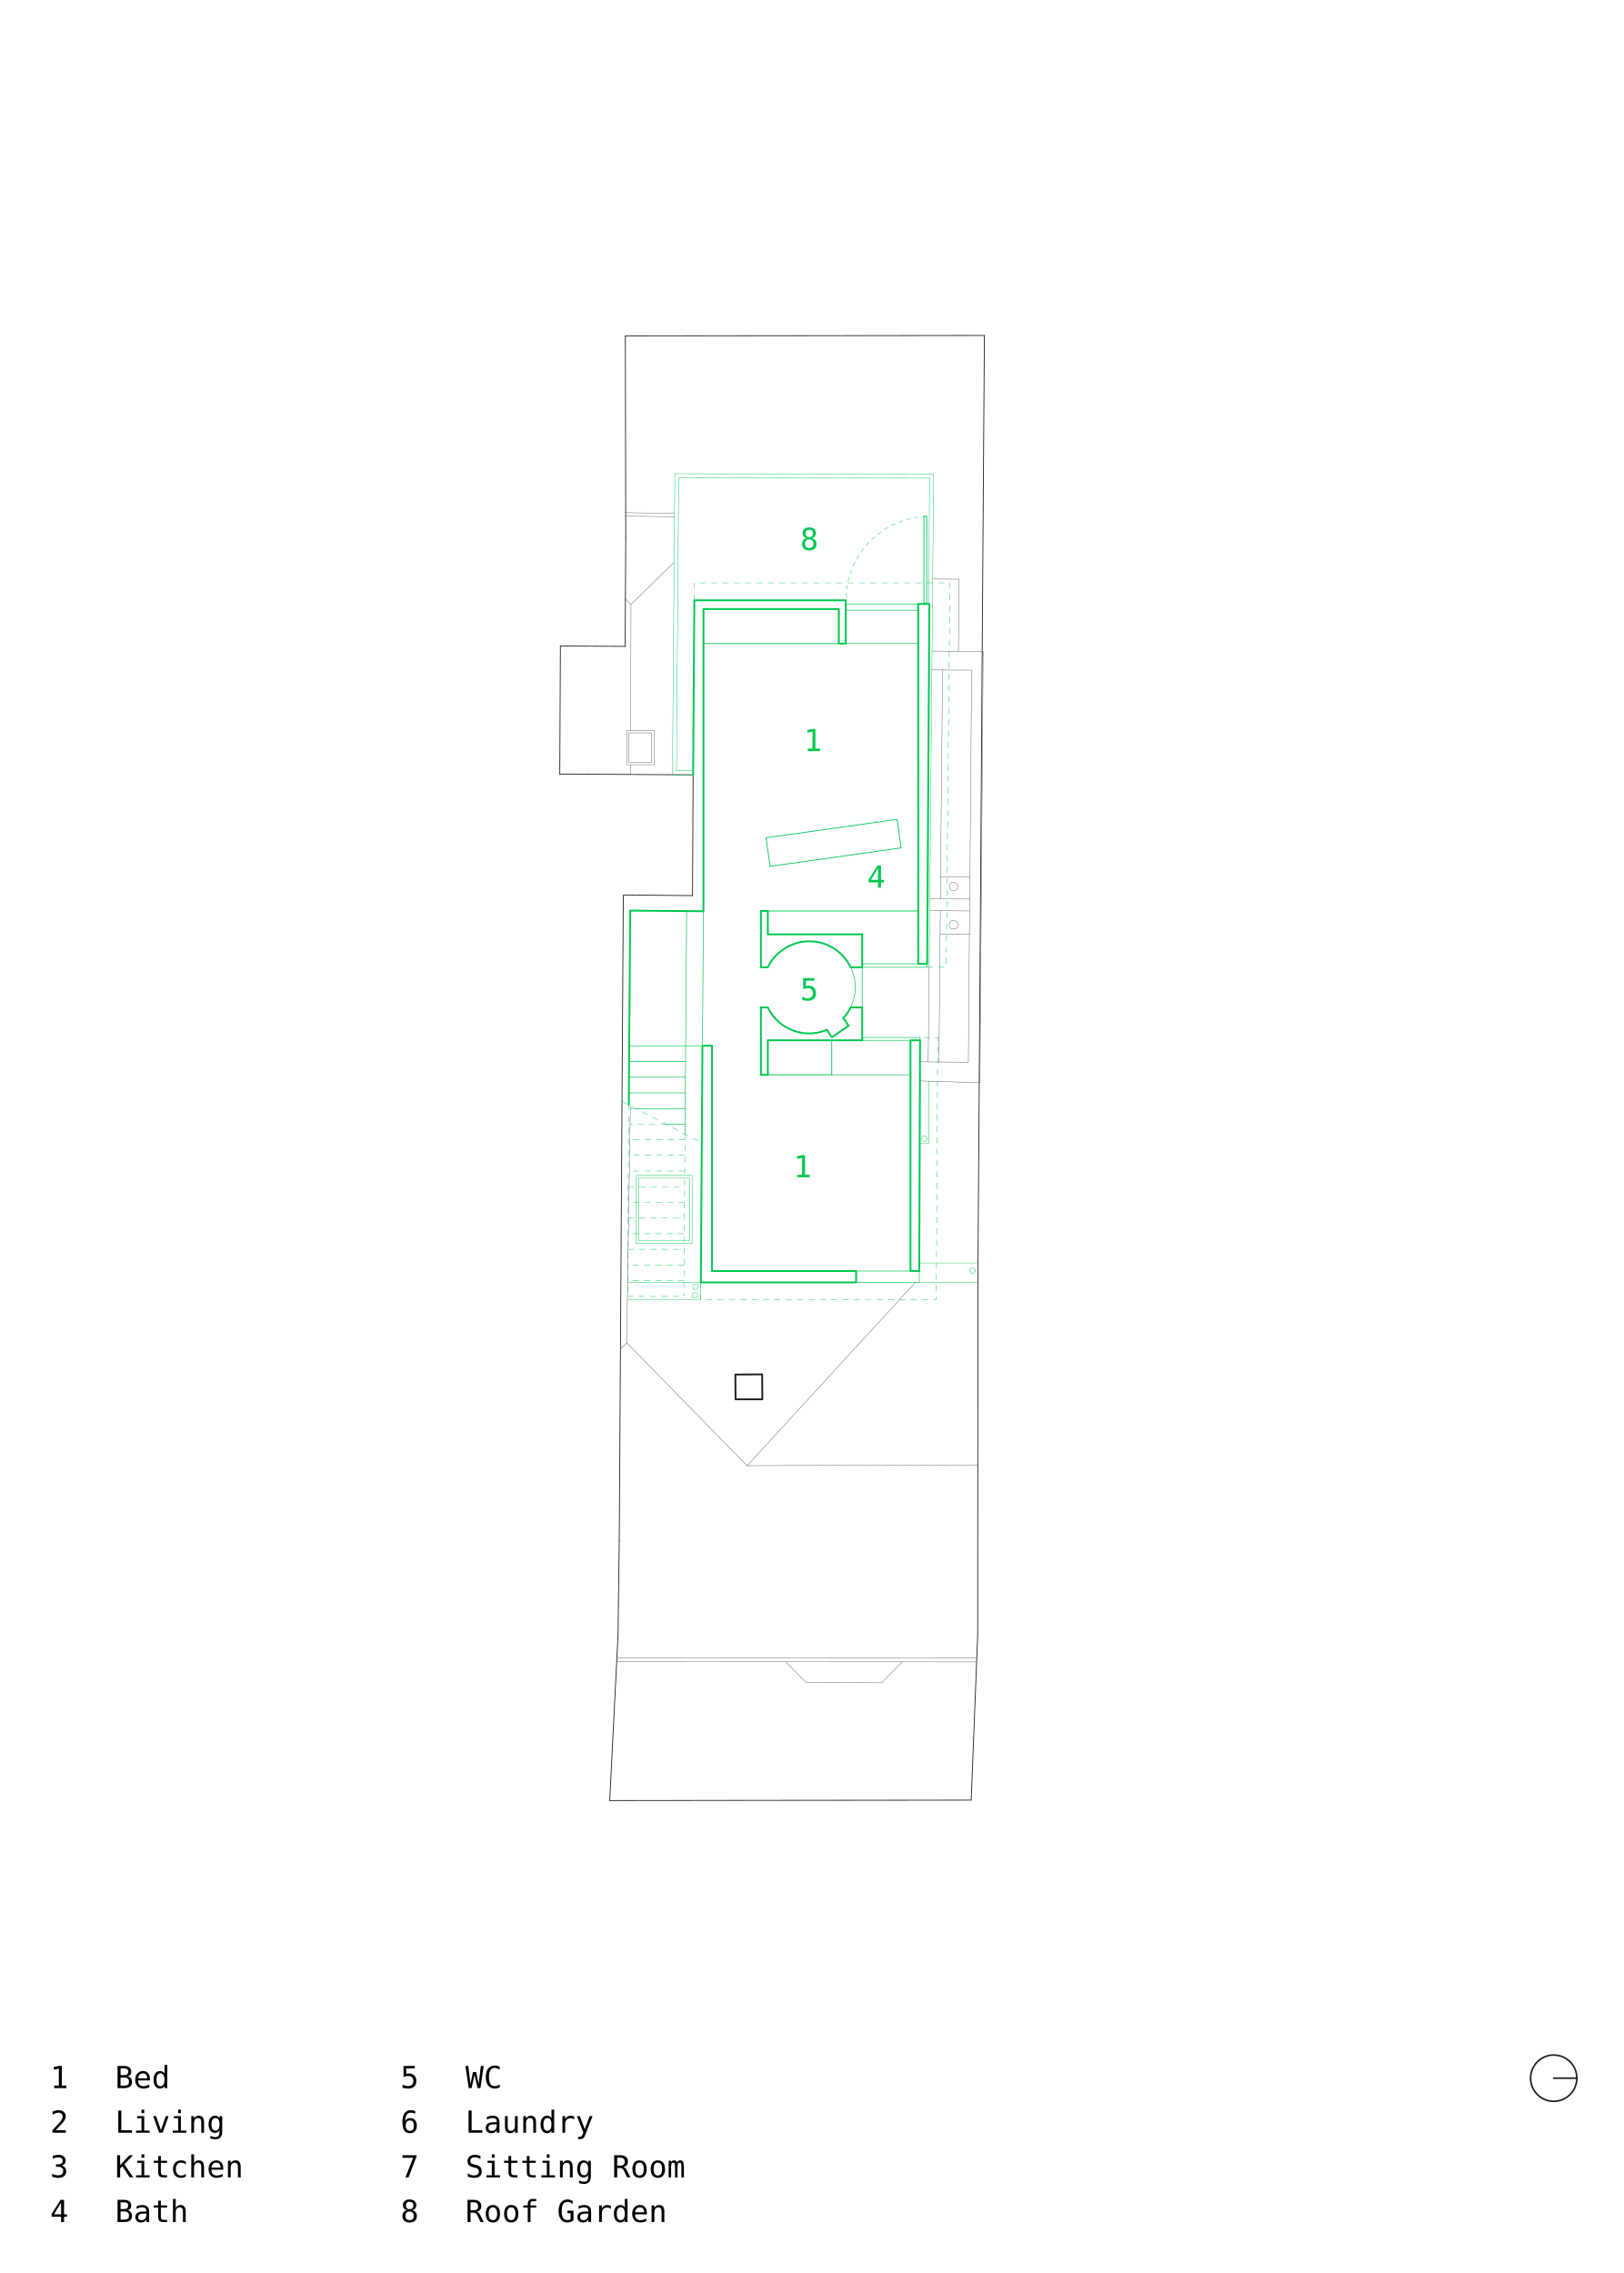
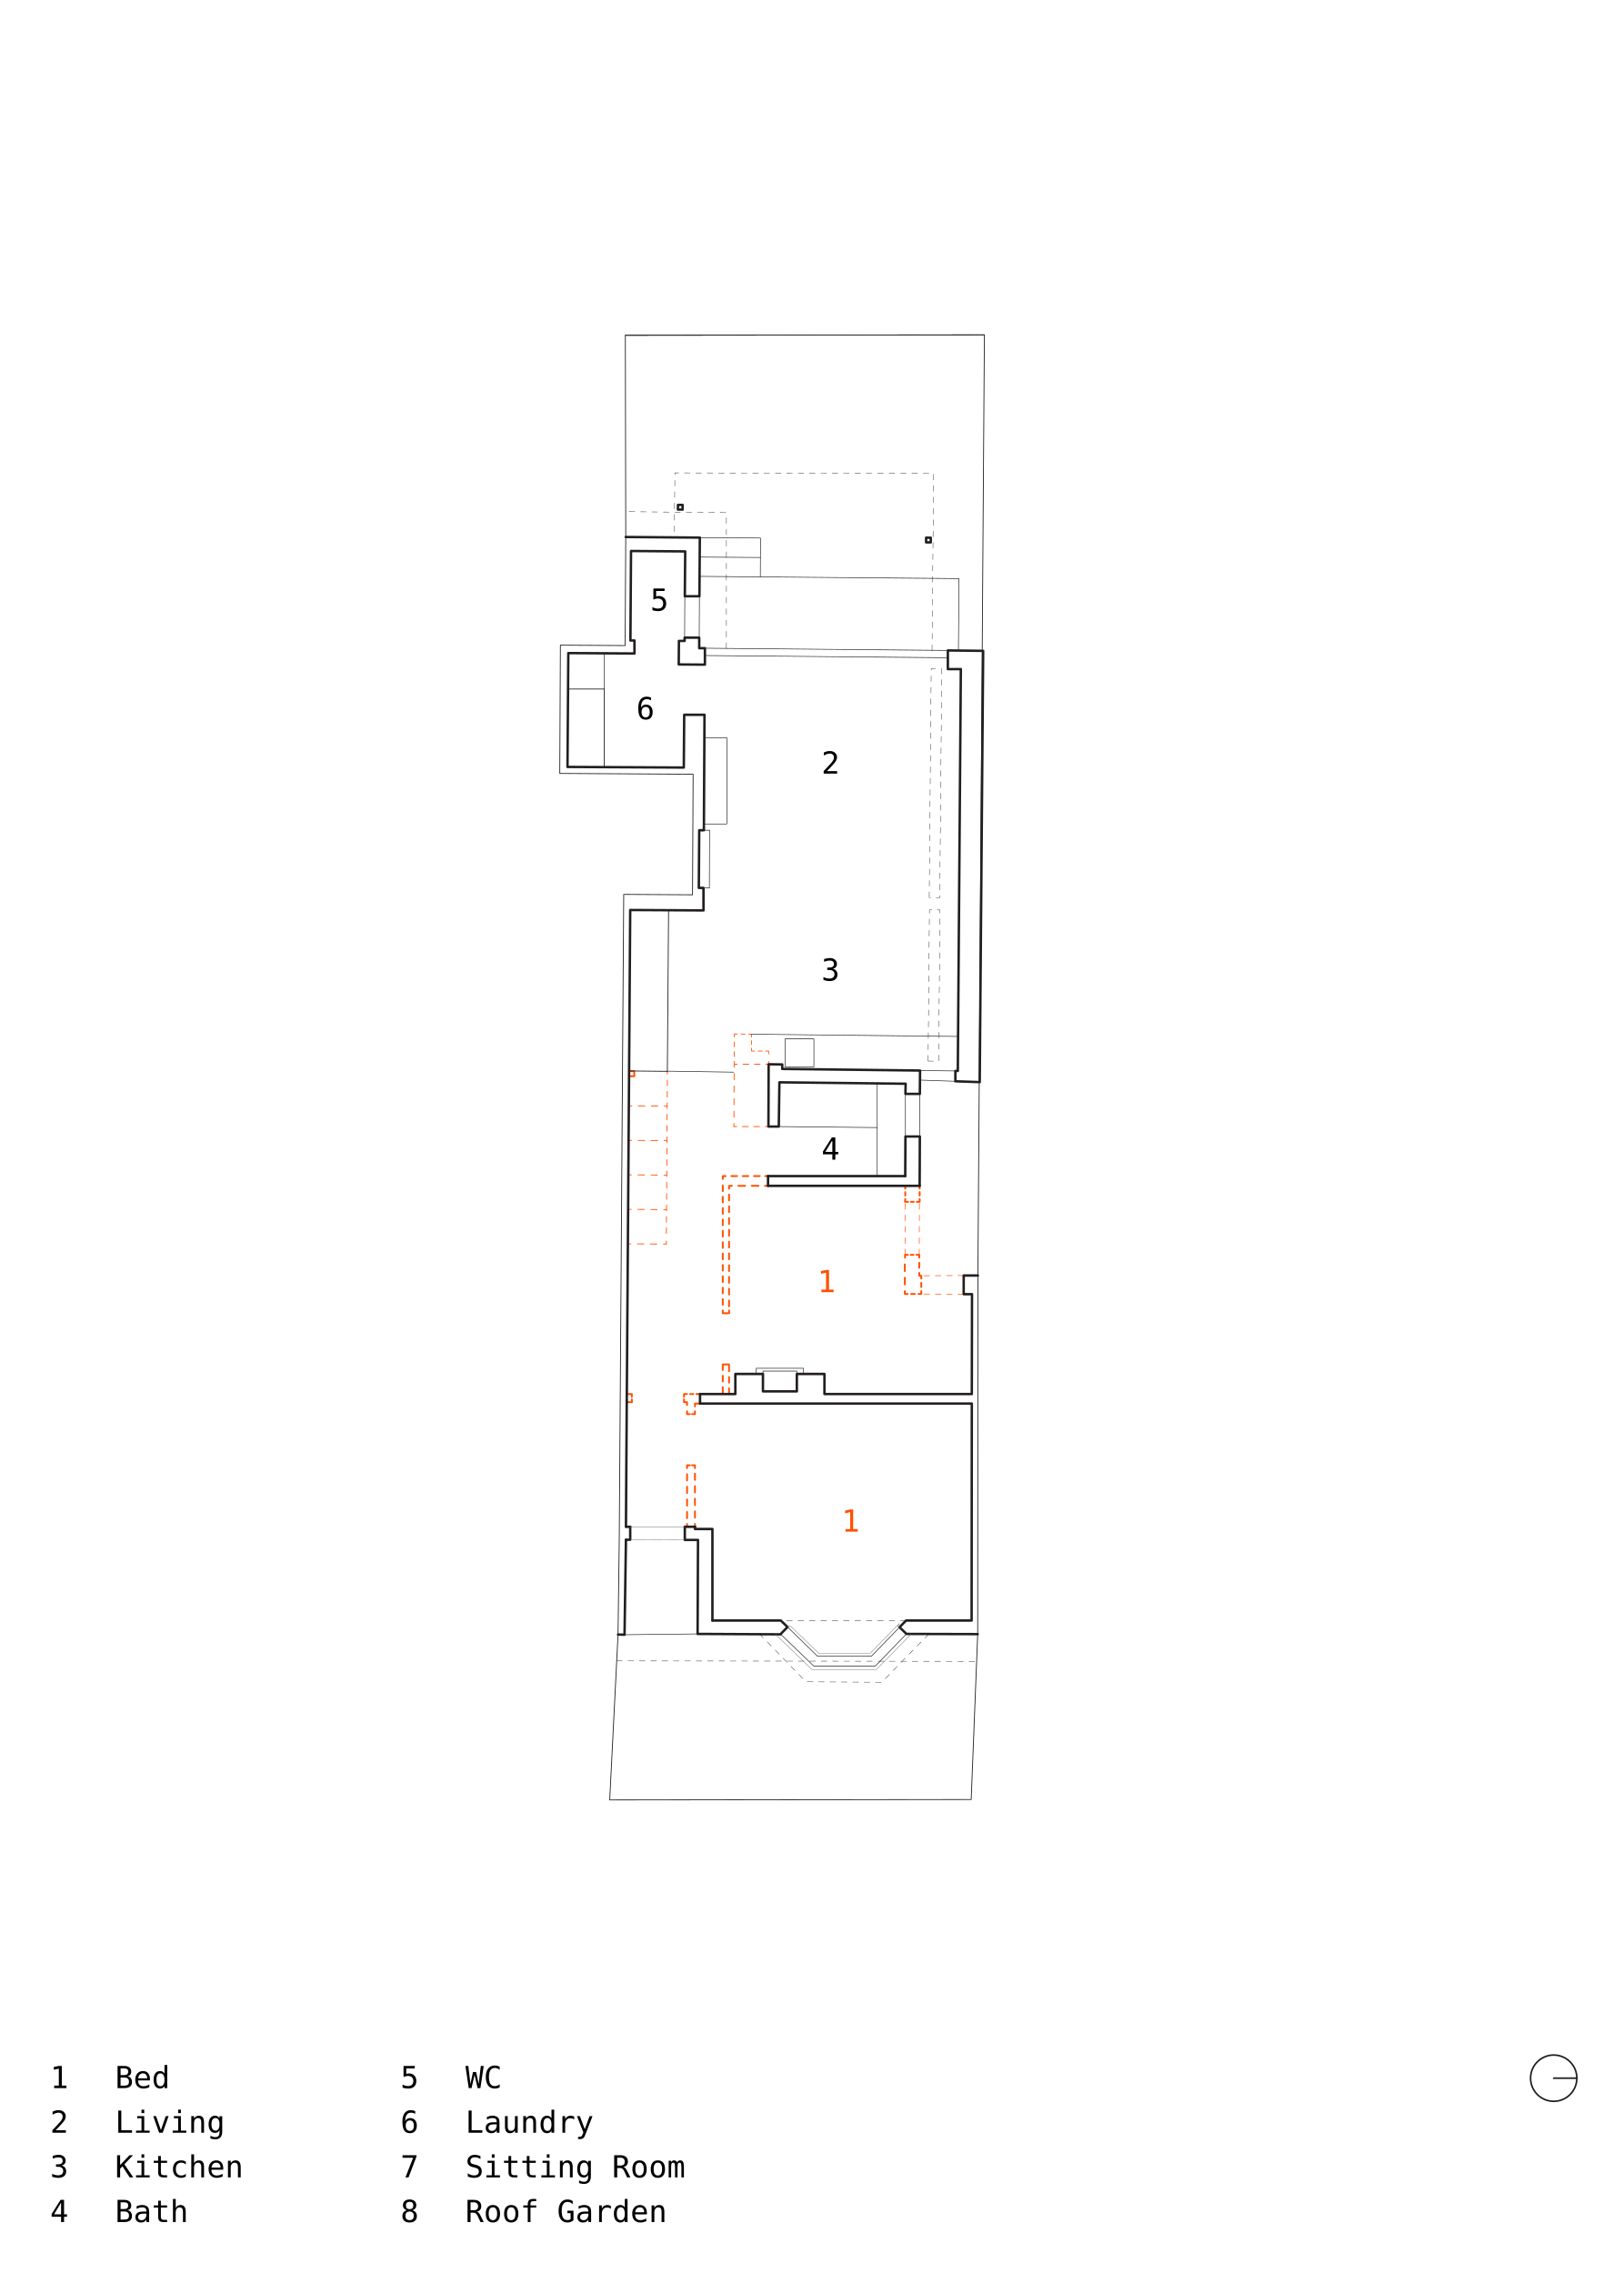
<svg xmlns="http://www.w3.org/2000/svg" id="Layer_1" version="1.1" viewBox="0 0 800 1120">
  <defs>
    <style>
      .st0 {
        stroke-width: .8px;
      }

-       .st0, .st1, .st2 {
-         stroke: #231f20;
-       }
- 
-       .st0, .st1, .st2, .st3, .st4, .st5, .st6, .st7, .st8, .st9, .st10 {
+       .st0, .st1, .st2, .st3, .st4, .st5, .st6, .st7, .st8, .st9, .st10, .st11, .st12, .st13, .st14, .st15, .st16, .st17, .st18, .st19, .st20, .st21, .st22, .st23, .st24, .st25, .st26, .st27 {
        fill: none;
        stroke-linecap: round;
        stroke-linejoin: round;
      }

-       .st1, .st7 {
+       .st0, .st1, .st4, .st5, .st16, .st17 {
+         stroke: #231f20;
+       }
+ 
+       .st1 {
+         stroke-width: 1.2px;
+       }
+ 
+       .st2 {
+         stroke-dasharray: 2.1 2.1;
+       }
+ 
+       .st2, .st3, .st6, .st7, .st8, .st9, .st10, .st11, .st12, .st14, .st15, .st18, .st19, .st20, .st21, .st22, .st23, .st24, .st25, .st26, .st27 {
+         stroke: #ff5000;
+       }
+ 
+       .st2, .st8, .st9, .st10, .st12, .st18, .st19, .st20, .st21, .st23, .st24, .st25, .st27 {
        stroke-width: .9px;
      }

-       .st11, .st12, .st13, .st14 {
-         isolation: isolate;
-       }
- 
-       .st11, .st13, .st14 {
+       .st3 {
+         stroke-dasharray: 1.9 1.9;
+       }
+ 
+       .st3, .st4, .st6, .st7, .st11, .st14, .st22, .st26 {
+         stroke-width: .4px;
+       }
+ 
+       .st28, .st29 {
        font-family: AndaleMono, 'Andale Mono';
        font-size: 15px;
      }

-       .st2, .st4 {
-         stroke-width: .4px;
-       }
- 
-       .st3 {
-         stroke: #5b5b5b;
-       }
- 
-       .st3, .st8, .st9, .st10 {
+       .st28, .st29, .st30 {
+         isolation: isolate;
+       }
+ 
+       .st5, .st15 {
+         stroke-width: .3px;
+       }
+ 
+       .st29 {
+         fill: #ff5000;
+       }
+ 
+       .st6 {
+         stroke-dasharray: 2.4 2.4;
+       }
+ 
+       .st7, .st9 {
+         stroke-dasharray: 2.8 2.8;
+       }
+ 
+       .st8 {
+         stroke-dasharray: 2.5 2.5;
+       }
+ 
+       .st10 {
+         stroke-dasharray: 3.3 3.3;
+       }
+ 
+       .st11 {
+         stroke-dasharray: 3.2 3.2;
+       }
+ 
+       .st12, .st15 {
+         stroke-dasharray: 2.8;
+       }
+ 
+       .st13 {
+         stroke: #696969;
+       }
+ 
+       .st13, .st17 {
        stroke-width: .2px;
      }

-       .st4, .st5, .st6, .st7, .st8, .st9, .st10 {
-         stroke: #00c850;
-       }
- 
-       .st5 {
-         stroke-width: .4px;
-       }
- 
-       .st6 {
-         stroke-width: .3px;
-       }
- 
-       .st8 {
-         stroke-dasharray: 2;
-       }
- 
-       .st13 {
-         fill: #00c850;
-       }
- 
-       .st10 {
+       .st14, .st18 {
+         stroke-dasharray: 1.8 1.8;
+       }
+ 
+       .st16 {
+         stroke-width: .2px;
+       }
+ 
+       .st16, .st17 {
        stroke-dasharray: 2.8 2.8 2.8 2.8 2.8 2.8;
      }

-       .st14 {
-         letter-spacing: .9em;
+       .st20 {
+         stroke-dasharray: 1.6 1.6;
+       }
+ 
+       .st21 {
+         stroke-dasharray: 2.5;
+       }
+ 
+       .st23 {
+         stroke-dasharray: 1.4 1.4;
+       }
+ 
+       .st24 {
+         stroke-dasharray: 2.9 2.9;
+       }
+ 
+       .st25, .st26 {
+         stroke-dasharray: 3.1 3.1;
+       }
+ 
+       .st27 {
+         stroke-dasharray: 1.7 1.7;
      }
    </style>
  </defs>
  <g id="_0-PLAN-ABOVE">
-     <line class="st4" x1="378.3" y1="448.9" x2="452.4" y2="448.9" />
-   </g>
-   <g id="_0-05-Ele">
-     <polyline class="st3" points="459.5 285.3 472.5 285.4 472.2 320.9" />
+     <polyline class="st17" points="457.7 805.1 434.4 828.9 397.1 828.7 374.2 805.1" />
+     <line class="st17" x1="446.4" y1="798.5" x2="384.7" y2="798.5" />
+   </g>
+   <g id="_0-Demolition">
+     <g>
+       <line class="st22" x1="361.7" y1="524.4" x2="361.7" y2="523" />
+       <line class="st6" x1="361.8" y1="520.6" x2="361.8" y2="512.1" />
+       <polyline class="st22" points="361.8 510.9 361.8 509.5 363.2 509.5" />
+       <line class="st3" x1="365.1" y1="509.5" x2="368" y2="509.6" />
+       <polyline class="st22" points="368.9 509.6 370.3 509.6 370.3 511" />
+       <line class="st14" x1="370.3" y1="512.8" x2="370.3" y2="515.6" />
+       <polyline class="st22" points="370.3 516.5 370.3 517.9 371.7 517.9" />
+       <line class="st3" x1="373.6" y1="517.9" x2="376.4" y2="517.9" />
+       <polyline class="st22" points="377.3 517.9 378.7 517.9 378.7 519.3" />
+       <line class="st22" x1="378.7" y1="523" x2="378.7" y2="524.4" />
+     </g>
+     <g>
+       <polyline class="st22" points="378.7 525.9 378.7 524.4 377.3 524.4" />
+       <line class="st7" x1="374.5" y1="524.4" x2="364.6" y2="524.4" />
+       <polyline class="st22" points="363.2 524.4 361.7 524.4 361.7 525.8" />
+       <line class="st26" x1="361.7" y1="528.9" x2="361.6" y2="552.1" />
+       <polyline class="st22" points="361.6 553.6 361.5 555.1 363 555.1" />
+       <line class="st7" x1="365.8" y1="555.1" x2="375.7" y2="555.1" />
+       <polyline class="st22" points="377.1 555.1 378.6 555.1 378.6 553.6" />
+       <line class="st26" x1="378.6" y1="550.6" x2="378.7" y2="527.4" />
+     </g>
+     <g>
+       <line class="st19" x1="342.4" y1="752.3" x2="342.4" y2="750.9" />
+       <line class="st25" x1="342.4" y1="747.8" x2="342.4" y2="724.9" />
+       <polyline class="st19" points="342.4 723.4 342.4 722 341 722" />
+       <polyline class="st19" points="339.9 722 338.5 722 338.5 723.4" />
+       <line class="st25" x1="338.5" y1="726.4" x2="338.5" y2="749.4" />
+       <line class="st19" x1="338.5" y1="750.9" x2="338.5" y2="752.3" />
+     </g>
+     <g>
+       <line class="st22" x1="309.4" y1="612.9" x2="310.8" y2="612.9" />
+       <line class="st11" x1="314" y1="612.9" x2="325.3" y2="613" />
+       <line class="st22" x1="326.9" y1="613" x2="328.3" y2="613" />
+     </g>
+     <line class="st15" x1="445.9" y1="618.3" x2="445.9" y2="592.2" />
+     <line class="st12" x1="356.1" y1="672.3" x2="356.1" y2="686.9" />
+     <line class="st12" x1="359.2" y1="672.3" x2="356.1" y2="672.3" />
+     <line class="st12" x1="359.2" y1="686.9" x2="359.2" y2="672.3" />
+     <g>
+       <polyline class="st19" points="453.9 636.2 453.9 637.6 452.5 637.6" />
+       <line class="st18" x1="450.7" y1="637.6" x2="448.1" y2="637.6" />
+       <polyline class="st19" points="447.2 637.6 445.8 637.6 445.8 636.2" />
+       <line class="st10" x1="445.8" y1="632.9" x2="445.8" y2="621.4" />
+       <polyline class="st19" points="445.9 619.7 445.9 618.3 447.3 618.3" />
+       <line class="st23" x1="448.7" y1="618.3" x2="450.8" y2="618.3" />
+       <polyline class="st19" points="451.5 618.3 452.9 618.3 452.9 619.7" />
+       <line class="st8" x1="452.9" y1="622.2" x2="452.9" y2="625.9" />
+       <polyline class="st19" points="452.9 627.2 452.9 628.6 453.9 628.6 453.9 630" />
+       <line class="st2" x1="453.9" y1="632.1" x2="453.9" y2="635.2" />
+     </g>
+     <line class="st21" x1="311.3" y1="690.9" x2="308.8" y2="690.9" />
+     <g>
+       <line class="st22" x1="328.4" y1="596.1" x2="327" y2="596.1" />
+       <line class="st11" x1="323.8" y1="596" x2="312.6" y2="595.9" />
+       <line class="st22" x1="311" y1="595.9" x2="309.5" y2="595.9" />
+     </g>
+     <g>
+       <line class="st19" x1="378.3" y1="584.3" x2="376.9" y2="584.3" />
+       <line class="st10" x1="373.7" y1="584.3" x2="362.2" y2="584.3" />
+       <polyline class="st19" points="360.6 584.3 359.2 584.3 359.2 585.7" />
+       <line class="st24" x1="359.2" y1="588.6" x2="359.2" y2="644.3" />
+       <polyline class="st19" points="359.2 645.7 359.2 647.1 357.8 647.1" />
+       <polyline class="st19" points="357.5 647.1 356.1 647.1 356.1 645.7" />
+       <line class="st9" x1="356.1" y1="642.9" x2="356.1" y2="582.3" />
+       <polyline class="st19" points="356.1 580.9 356.1 579.5 357.5 579.5" />
+       <line class="st9" x1="360.3" y1="579.5" x2="375.6" y2="579.5" />
+       <line class="st19" x1="377" y1="579.5" x2="378.4" y2="579.5" />
+     </g>
+     <line class="st15" x1="452.9" y1="618.3" x2="453" y2="592.2" />
+     <line class="st15" x1="474.8" y1="628.5" x2="453.9" y2="628.6" />
+     <line class="st15" x1="474.8" y1="637.7" x2="453.9" y2="637.6" />
+     <g>
+       <line class="st22" x1="328.5" y1="579.1" x2="327.1" y2="579.1" />
+       <line class="st11" x1="323.9" y1="579" x2="312.7" y2="578.9" />
+       <line class="st22" x1="311.1" y1="578.9" x2="309.7" y2="578.9" />
+     </g>
+     <g>
+       <line class="st22" x1="328.6" y1="562.1" x2="327.2" y2="562" />
+       <line class="st11" x1="324" y1="562" x2="312.8" y2="561.9" />
+       <line class="st22" x1="311.2" y1="561.9" x2="309.8" y2="561.9" />
+     </g>
+     <g>
+       <line class="st22" x1="328.7" y1="545.1" x2="327.3" y2="545" />
+       <line class="st11" x1="324.1" y1="545" x2="312.9" y2="544.9" />
+       <line class="st22" x1="311.3" y1="544.9" x2="309.9" y2="544.9" />
+     </g>
+     <g>
+       <line class="st22" x1="328.8" y1="527.9" x2="328.8" y2="529.3" />
+       <line class="st7" x1="328.8" y1="532.2" x2="328.3" y2="610.2" />
+       <line class="st22" x1="328.3" y1="611.6" x2="328.3" y2="613" />
+     </g>
+     <g>
+       <polyline class="st19" points="308.8 686.9 311.3 686.9 311.3 688.3" />
+       <line class="st19" x1="311.3" y1="689.5" x2="311.3" y2="690.9" />
+     </g>
+     <g>
+       <polyline class="st19" points="344.5 691.6 342.4 691.6 342.4 693" />
+       <polyline class="st19" points="342.4 695.4 342.4 696.8 341 696.8" />
+       <polyline class="st19" points="339.9 696.8 338.5 696.8 338.5 695.4" />
+       <polyline class="st19" points="338.5 692.3 338.5 690.9 337 690.9 337 689.5" />
+       <polyline class="st19" points="337 688.3 337 686.9 338.5 686.9" />
+       <line class="st20" x1="340" y1="686.9" x2="342.3" y2="686.9" />
+       <line class="st19" x1="343.1" y1="686.9" x2="344.5" y2="686.9" />
+     </g>
+     <g>
+       <line class="st19" x1="453.1" y1="584.3" x2="453.1" y2="585.7" />
+       <line class="st27" x1="453.1" y1="587.4" x2="453.1" y2="590" />
+       <polyline class="st19" points="453.1 590.8 453.1 592.2 453 592.2 451.7 592.2" />
+       <line class="st23" x1="450.2" y1="592.2" x2="448.1" y2="592.2" />
+       <polyline class="st19" points="447.4 592.2 445.9 592.2 446 590.8" />
+       <line class="st27" x1="446" y1="589.1" x2="446" y2="586.6" />
+       <line class="st19" x1="446" y1="585.7" x2="446" y2="584.3" />
+     </g>
+     <rect class="st19" x="310" y="527.8" width="2.5" height="2.5" />
  </g>
  <g id="_0-00-Title">
-     <line class="st2" x1="485" y1="165.3" x2="481.8" y2="628.8" />
-     <line class="st2" x1="308" y1="318.5" x2="308.3" y2="264.9" />
-     <line class="st2" x1="276.1" y1="318.3" x2="308" y2="318.5" />
-     <line class="st2" x1="275.8" y1="381.4" x2="276.1" y2="318.3" />
-     <line class="st2" x1="341.5" y1="381.8" x2="275.8" y2="381.4" />
-     <line class="st2" x1="341.2" y1="441.3" x2="341.5" y2="381.8" />
-     <line class="st2" x1="307.3" y1="441" x2="341.2" y2="441.3" />
-     <line class="st2" x1="305.1" y1="759.1" x2="307.1" y2="441.1" />
-     <line class="st2" x1="304.5" y1="805.7" x2="305.1" y2="759.1" />
-     <line class="st2" x1="300.4" y1="887.2" x2="304.5" y2="805.7" />
-     <line class="st2" x1="308.3" y1="264.9" x2="308.1" y2="165.5" />
-     <line class="st2" x1="308.1" y1="165.5" x2="485" y2="165.3" />
-     <line class="st2" x1="478.5" y1="887" x2="300.4" y2="887.2" />
-     <line class="st2" x1="481.7" y1="805.6" x2="478.5" y2="887" />
-     <line class="st2" x1="481.8" y1="628.8" x2="481.7" y2="805.6" />
+     <polygon class="st4" points="485 165 481.8 628.5 481.7 805.3 478.5 886.7 300.4 886.9 304.5 805.4 305.1 758.8 307.3 440.7 341.2 440.9 341.5 381.5 275.8 381.1 276.1 317.9 308 318.1 308.3 264.6 308.1 165.2 485 165" />
+     <line class="st4" x1="308.1" y1="165.2" x2="485" y2="165" />
  </g>
  <g id="Window_Door_Stairs">
-     <line class="st6" x1="337.5" y1="554" x2="328.3" y2="554" />
-     <line class="st6" x1="424.8" y1="476.6" x2="424.8" y2="496.4" />
-     <line class="st6" x1="409.8" y1="529.6" x2="448.6" y2="529.6" />
-     <path class="st6" d="M419.1,496.4c1.5-3.1,2.3-6.5,2.3-9.9s-.8-6.8-2.3-9.9" />
-     <line class="st6" x1="452.4" y1="300.7" x2="416.7" y2="300.7" />
-     <line class="st6" x1="452.4" y1="297.6" x2="416.7" y2="297.6" />
-     <line class="st6" x1="416.7" y1="317.1" x2="452.4" y2="317.1" />
-     <line class="st6" x1="346.1" y1="515.3" x2="346.6" y2="449" />
-     <line class="st6" x1="421.8" y1="626.3" x2="452.9" y2="626.3" />
-     <line class="st6" x1="452.9" y1="626.3" x2="452.9" y2="631.9" />
-     <line class="st6" x1="452.9" y1="631.9" x2="421.8" y2="631.9" />
-     <line class="st6" x1="453.3" y1="511.2" x2="453.3" y2="512.6" />
-     <line class="st6" x1="453.3" y1="512.6" x2="424.8" y2="512.6" />
-     <line class="st6" x1="453.3" y1="511.2" x2="424.8" y2="511.2" />
-     <line class="st6" x1="456.8" y1="476.6" x2="456.8" y2="474.9" />
-     <line class="st6" x1="456.8" y1="474.9" x2="424.8" y2="474.9" />
-     <line class="st6" x1="456.8" y1="476.6" x2="424.8" y2="476.6" />
-     <line class="st6" x1="337.5" y1="558.8" x2="338.3" y2="448.9" />
-     <line class="st6" x1="346.1" y1="515.3" x2="310" y2="515.3" />
-     <line class="st6" x1="337.8" y1="523.1" x2="310" y2="523.1" />
-     <line class="st6" x1="337.7" y1="530.8" x2="309.9" y2="530.8" />
-     <line class="st6" x1="337.6" y1="538.5" x2="309.9" y2="538.5" />
-     <line class="st6" x1="337.6" y1="546.3" x2="313.5" y2="546.3" />
-     <line class="st3" x1="477.6" y1="460.2" x2="463.3" y2="460.2" />
-     <line class="st3" x1="477.6" y1="432.2" x2="463.3" y2="432.1" />
+     <line class="st5" x1="370.3" y1="509.6" x2="472" y2="510.7" />
+     <line class="st5" x1="432.2" y1="555.6" x2="383.7" y2="555.1" />
+     <rect class="st5" x="386.8" y="511.9" width="14.2" height="13.8" />
+     <line class="st5" x1="297.7" y1="321.9" x2="297.7" y2="339.5" />
+     <line class="st5" x1="337.3" y1="314.2" x2="337.4" y2="293.8" />
+     <line class="st5" x1="344.5" y1="314.2" x2="344.6" y2="293.8" />
+     <line class="st5" x1="470.7" y1="532.8" x2="453.2" y2="532.2" />
+     <line class="st5" x1="470.7" y1="527.7" x2="453.2" y2="527.5" />
+     <line class="st5" x1="453.2" y1="560" x2="453.2" y2="539" />
+     <polyline class="st5" points="443.2 801.8 429.3 816.1 402.8 816.1 388 801.7" />
+     <polyline class="st5" points="446.6 805.1 431.3 820.9 400.9 820.9 384.6 805.2" />
+     <line class="st5" x1="446.1" y1="560" x2="446.1" y2="539" />
+     <line class="st5" x1="347.3" y1="323" x2="467" y2="324.1" />
+     <line class="st5" x1="347.3" y1="319.4" x2="467" y2="320.5" />
+     <polyline class="st5" points="347.1 363.5 358.1 363.5 358.1 406 346.8 406" />
+     <line class="st5" x1="346.6" y1="437.5" x2="349.5" y2="437.5" />
+     <line class="st5" x1="349.5" y1="437.5" x2="349.6" y2="409.1" />
+     <line class="st5" x1="346.8" y1="409.1" x2="349.6" y2="409.1" />
+     <line class="st5" x1="432.2" y1="579.5" x2="432.2" y2="533.8" />
+     <line class="st5" x1="307.7" y1="805.5" x2="343.7" y2="805.1" />
+     <polyline class="st5" points="344.7 284 472.5 285.1 472.2 320.6" />
+     <polyline class="st5" points="344.8 264.9 374.7 265.1 374.6 284.2" />
+     <line class="st5" x1="344.7" y1="274.5" x2="374.6" y2="274.7" />
+     <polyline class="st5" points="392.6 677 392.6 675.6 375.9 675.6 375.9 677" />
+     <polyline class="st5" points="395.9 677 395.9 674.2 372.6 674.2 372.6 677" />
+     <line class="st5" x1="328.8" y1="527.8" x2="361.4" y2="528.3" />
  </g>
  <g id="Accessory">
-     <line class="st10" x1="306.6" y1="542.7" x2="345.8" y2="563.2" />
-     <rect class="st4" x="455.2" y="254.4" width="1.4" height="42.8" />
-     <line class="st4" x1="378.3" y1="529.6" x2="409.8" y2="529.6" />
-     <line class="st4" x1="413.3" y1="317.1" x2="346.6" y2="317.1" />
-     <rect class="st5" x="378.1" y="408.2" width="65.2" height="14.2" transform="translate(-53.8 61.2) rotate(-8)" />
-     <line class="st4" x1="409.8" y1="512.6" x2="409.8" y2="529.6" />
+     <line class="st4" x1="297.7" y1="339.5" x2="297.7" y2="378" />
+     <line class="st4" x1="279.9" y1="339.5" x2="297.7" y2="339.5" />
+     <line class="st4" x1="328.8" y1="527.9" x2="329.4" y2="448.5" />
+     <line class="st4" x1="328.8" y1="527.9" x2="310" y2="527.7" />
  </g>
  <g id="Windows_Site">
-     <polyline class="st10" points="456.8 476.6 466.2 476.6 468 287.2 342.1 287.2 342.1 295.8" />
-     <polyline class="st10" points="345.3 631.9 345.2 640.3 461.3 640.4 462 511.2 453.3 511.2" />
+     <rect class="st16" x="404.6" y="383.3" width="112.7" height="5.2" transform="translate(71 843.5) rotate(-89.5)" />
+     <rect class="st16" x="422.9" y="483" width="74.5" height="5.2" transform="translate(-29.4 941.5) rotate(-89.5)" />
+     <polyline class="st17" points="459.2 320.5 460 233.3 332.5 233 332.2 264.8" />
+     <polyline class="st17" points="357.9 319.5 357.9 252.6 308.3 252.1" />
+     <line class="st17" x1="303.8" y1="818.4" x2="481.2" y2="818.6" />
  </g>
  <g id="Wall">
-     <line class="st7" x1="448.6" y1="626.2" x2="452.9" y2="626.3" />
-     <polygon class="st7" points="457.9 297.6 456.8 474.9 452.4 474.9 452.4 473.2 452.4 300.7 452.4 297.6 453.6 297.6 457.9 297.6" />
-     <polyline class="st7" points="374.9 529.6 378.3 529.6 378.3 512.6 424.8 512.6 424.8 509.8 424.8 496.4 419.1 496.4" />
-     <line class="st7" x1="374.9" y1="529.6" x2="374.9" y2="496.4" />
-     <polyline class="st7" points="448.6 626.3 448.6 512.6 449.7 512.6 453.3 512.6 452.9 626.3" />
-     <polyline class="st7" points="407.4 507.5 409.9 511.1 418.1 505.4 415.5 501.7" />
-     <polyline class="st7" points="374.9 476.6 374.9 448.9 378.3 448.9 378.3 460.4 424.8 460.4" />
-     <path class="st7" d="M393,464.6c-3.2.8-6.1,2.3-8.7,4.4s-4.6,4.7-6,7.6h-3.4" />
-     <path class="st7" d="M415.5,501.7c1.4-1.6,2.7-3.4,3.6-5.3" />
-     <path class="st7" d="M424.8,473.2v3.4h-5.7c-1.1-2.3-2.7-4.5-4.5-6.3-1.9-1.8-4-3.3-6.4-4.4s-4.9-1.8-7.5-2-5.2,0-7.7.6" />
-     <path class="st7" d="M381.5,501.3c3.1,3.6,7.3,6.2,11.9,7.3,4.6,1.1,9.5.7,13.9-1.1" />
-     <polyline class="st7" points="341.5 381.8 342.1 295.8 416.7 295.8 416.7 317.1 413.3 317.1 413.3 300.1 346.6 300.1 346.6 449 310.5 448.7 309.8 544.4" />
-     <path class="st7" d="M374.9,496.4h3.4c.9,1.8,1.9,3.4,3.2,4.9" />
-     <line class="st7" x1="424.8" y1="460.4" x2="424.8" y2="473.2" />
-     <polygon class="st7" points="346.1 515.3 350.8 515.3 350.8 626.3 421.8 626.3 421.8 631.9 345.3 631.9 346.1 515.3" />
-     <polygon class="st1" points="375.5 677.2 362.3 677.3 362.4 689.5 375.6 689.5 375.5 677.2" />
+     <line class="st1" x1="446" y1="579.5" x2="378.4" y2="579.5" />
+     <line class="st1" x1="378.4" y1="579.5" x2="378.4" y2="584.3" />
+     <polyline class="st1" points="344.9 686.9 362.3 686.9 362.3 677 375.9 677 375.9 685.6 392.6 685.6 392.6 677 406.2 677 406.2 686.9 478.8 686.9 478.9 637.7 474.8 637.7 474.8 628.5 481.8 628.5" />
+     <polyline class="st1" points="337.4 752.3 337.4 758.8 343.9 758.8 343.7 805.1 384.5 805.3 388 801.7 384.7 798.5 351 798.5" />
+     <polyline class="st1" points="351 798.5 351 753.4 342.4 753.4 342.4 752.3" />
+     <line class="st1" x1="342.4" y1="752.3" x2="337.4" y2="752.3" />
+     <line class="st1" x1="310.5" y1="752.3" x2="308.5" y2="752.3" />
+     <line class="st1" x1="308.4" y1="752.3" x2="308.8" y2="690.9" />
+     <polyline class="st1" points="308.8 690.9 310.5 448.4 346.6 448.6 346.6 437.5 344.3 437.5 344.5 409.1 346.8 409.1 347.1 352.2 337.1 352.2 336.9 378.2 279.6 377.9 280 321.8 312.6 322 312.6 315.6 310.6 315.6 310.9 271.5 337.6 271.7 337.4 293.8 344.6 293.8 344.8 264.9 308.3 264.6" />
+     <polyline class="st1" points="344.9 691.6 478.8 691.6 478.7 798.5 446.4 798.5 443.2 801.8 446.6 805.1 481.7 805.2" />
+     <polyline class="st1" points="310.5 752.3 310.5 758.7 308.4 758.7" />
+     <polyline class="st1" points="308.4 758.7 307.7 805.5 304.5 805.4" />
+     <polygon class="st1" points="467 320.5 467 329.7 473.4 329.7 471.9 527.7 470.7 527.7 470.7 532.8 482.7 533.2 484.4 320.7 467 320.5" />
+     <polyline class="st1" points="446 579.5 446.1 560 453.2 560 453.1 584.3" />
+     <polygon class="st1" points="453.3 527.5 453.2 539 446.1 539 446.2 534 384 533.3 383.7 555.1 378.6 555.1 378.7 524.4 385.4 524.5 385.4 526.7 453.3 527.5" />
+     <line class="st1" x1="378.4" y1="584.3" x2="453.1" y2="584.3" />
+     <polygon class="st1" points="347.3 327.5 334.4 327.4 334.5 315.8 337.3 315.8 337.3 314.2 344.5 314.2 344.5 319.4 347.3 319.4 347.3 327.5" />
+     <line class="st1" x1="344.9" y1="691.6" x2="344.9" y2="686.9" />
+     <rect class="st1" x="456.3" y="264.9" width="2.3" height="2.3" transform="translate(187.4 721.2) rotate(-89.5)" />
+     <rect class="st1" x="334" y="248.8" width="2.3" height="2.3" transform="translate(82.3 582.9) rotate(-89.5)" />
  </g>
  <g id="TEXT">
    <circle class="st0" cx="765.5" cy="1024" r="11.4" />
    <line class="st0" x1="777" y1="1024" x2="765.5" y2="1024" />
-     <g class="st12">
-       <text class="st13" transform="translate(394.2 492.9)">
-         <tspan x="0" y="0">5</tspan>
-       </text>
-     </g>
-     <g class="st12">
-       <text class="st13" transform="translate(394.2 271)">
-         <tspan x="0" y="0">8</tspan>
-       </text>
-     </g>
-     <g class="st12">
-       <text class="st13" transform="translate(396 370.1)">
-         <tspan x="0" y="0">1</tspan>
-       </text>
-     </g>
-     <g class="st12">
-       <text class="st13" transform="translate(390.9 580.1)">
-         <tspan x="0" y="0">1</tspan>
-       </text>
-     </g>
-     <g class="st12">
-       <text class="st13" transform="translate(427.2 437.4)">
-         <tspan x="0" y="0">4</tspan>
-       </text>
-     </g>
-     <g class="st12">
-       <text class="st11" transform="translate(24.7 1028.9)">
-         <tspan x="0" y="0">1</tspan>
-       </text>
-       <text class="st14" transform="translate(33.7 1028.9)">
-         <tspan x="0" y="0"> </tspan>
-       </text>
-       <text class="st11" transform="translate(56.7 1028.9)">
-         <tspan x="0" y="0">Bed</tspan>
-       </text>
-       <text class="st11" transform="translate(24.7 1050.9)">
-         <tspan x="0" y="0">2</tspan>
-       </text>
-       <text class="st14" transform="translate(33.7 1050.9)">
-         <tspan x="0" y="0"> </tspan>
-       </text>
-       <text class="st11" transform="translate(56.7 1050.9)">
-         <tspan x="0" y="0">Living</tspan>
-       </text>
-       <text class="st11" transform="translate(24.7 1072.9)">
-         <tspan x="0" y="0">3</tspan>
-       </text>
-       <text class="st14" transform="translate(33.7 1072.9)">
-         <tspan x="0" y="0"> </tspan>
-       </text>
-       <text class="st11" transform="translate(56.7 1072.9)">
-         <tspan x="0" y="0">Kitchen</tspan>
-       </text>
-       <text class="st11" transform="translate(24.7 1094.9)">
-         <tspan x="0" y="0">4</tspan>
-       </text>
-       <text class="st14" transform="translate(33.7 1094.9)">
-         <tspan x="0" y="0"> </tspan>
-       </text>
-       <text class="st11" transform="translate(56.7 1094.9)">
-         <tspan x="0" y="0">Bath</tspan>
-       </text>
-     </g>
-     <g class="st12">
-       <text class="st11" transform="translate(197.3 1028.9)">
-         <tspan x="0" y="0">5</tspan>
-       </text>
-       <text class="st14" transform="translate(206.3 1028.9)">
-         <tspan x="0" y="0"> </tspan>
-       </text>
-       <text class="st11" transform="translate(229.3 1028.9)">
-         <tspan x="0" y="0">WC</tspan>
-       </text>
-       <text class="st11" transform="translate(197.3 1050.9)">
-         <tspan x="0" y="0">6</tspan>
-       </text>
-       <text class="st14" transform="translate(206.3 1050.9)">
-         <tspan x="0" y="0"> </tspan>
-       </text>
-       <text class="st11" transform="translate(229.3 1050.9)">
-         <tspan x="0" y="0">Laundry</tspan>
-       </text>
-       <text class="st11" transform="translate(197.3 1072.9)">
-         <tspan x="0" y="0">7</tspan>
-       </text>
-       <text class="st14" transform="translate(206.3 1072.9)">
-         <tspan x="0" y="0"> </tspan>
-       </text>
-       <text class="st11" transform="translate(229.3 1072.9)">
-         <tspan x="0" y="0">Sitting Room</tspan>
-       </text>
-       <text class="st11" transform="translate(197.3 1094.9)">
-         <tspan x="0" y="0">8</tspan>
-       </text>
-       <text class="st14" transform="translate(206.3 1094.9)">
-         <tspan x="0" y="0"> </tspan>
-       </text>
-       <text class="st11" transform="translate(229.3 1094.9)">
-         <tspan x="0" y="0">Roof Garden</tspan>
-       </text>
+     <g class="st30">
+       <g class="st30">
+         <text class="st28" transform="translate(24.7 1028.9)">
+           <tspan x="0" y="0">1</tspan>
+         </text>
+       </g>
+       <g class="st30">
+         <text class="st28" transform="translate(56.7 1028.9)">
+           <tspan x="0" y="0">Bed</tspan>
+         </text>
+       </g>
+       <g class="st30">
+         <text class="st28" transform="translate(24.7 1050.9)">
+           <tspan x="0" y="0">2</tspan>
+         </text>
+       </g>
+       <g class="st30">
+         <text class="st28" transform="translate(56.7 1050.9)">
+           <tspan x="0" y="0">Living</tspan>
+         </text>
+       </g>
+       <g class="st30">
+         <text class="st28" transform="translate(24.7 1072.9)">
+           <tspan x="0" y="0">3</tspan>
+         </text>
+       </g>
+       <g class="st30">
+         <text class="st28" transform="translate(56.7 1072.9)">
+           <tspan x="0" y="0">Kitchen</tspan>
+         </text>
+       </g>
+       <g class="st30">
+         <text class="st28" transform="translate(24.7 1094.9)">
+           <tspan x="0" y="0">4</tspan>
+         </text>
+       </g>
+       <g class="st30">
+         <text class="st28" transform="translate(56.7 1094.9)">
+           <tspan x="0" y="0">Bath</tspan>
+         </text>
+       </g>
+     </g>
+     <g class="st30">
+       <g class="st30">
+         <text class="st28" transform="translate(197.3 1028.9)">
+           <tspan x="0" y="0">5</tspan>
+         </text>
+       </g>
+       <g class="st30">
+         <text class="st28" transform="translate(229.3 1028.9)">
+           <tspan x="0" y="0">WC</tspan>
+         </text>
+       </g>
+       <g class="st30">
+         <text class="st28" transform="translate(197.3 1050.9)">
+           <tspan x="0" y="0">6</tspan>
+         </text>
+       </g>
+       <g class="st30">
+         <text class="st28" transform="translate(229.3 1050.9)">
+           <tspan x="0" y="0">Laundry</tspan>
+         </text>
+       </g>
+       <g class="st30">
+         <text class="st28" transform="translate(197.3 1072.9)">
+           <tspan x="0" y="0">7</tspan>
+         </text>
+       </g>
+       <g class="st30">
+         <text class="st28" transform="translate(229.3 1072.9)">
+           <tspan x="0" y="0">Sitting Room</tspan>
+         </text>
+       </g>
+       <g class="st30">
+         <text class="st28" transform="translate(197.3 1094.9)">
+           <tspan x="0" y="0">8</tspan>
+         </text>
+       </g>
+       <g class="st30">
+         <text class="st28" transform="translate(229.3 1094.9)">
+           <tspan x="0" y="0">Roof Garden</tspan>
+         </text>
+       </g>
+     </g>
+     <g class="st30">
+       <g class="st30">
+         <text class="st28" transform="translate(404.7 381.2)">
+           <tspan x="0" y="0">2</tspan>
+         </text>
+       </g>
+     </g>
+     <g class="st30">
+       <g class="st30">
+         <text class="st28" transform="translate(404.7 483.2)">
+           <tspan x="0" y="0">3</tspan>
+         </text>
+       </g>
+     </g>
+     <g class="st30">
+       <g class="st30">
+         <text class="st28" transform="translate(404.7 571.4)">
+           <tspan x="0" y="0">4</tspan>
+         </text>
+       </g>
+     </g>
+     <g class="st30">
+       <g class="st30">
+         <text class="st28" transform="translate(320.4 300.9)">
+           <tspan x="0" y="0">5</tspan>
+         </text>
+       </g>
+     </g>
+     <g class="st30">
+       <g class="st30">
+         <text class="st28" transform="translate(313.5 354.4)">
+           <tspan x="0" y="0">6</tspan>
+         </text>
+       </g>
+     </g>
+     <g class="st30">
+       <g class="st30">
+         <text class="st29" transform="translate(402.7 636.7)">
+           <tspan x="0" y="0">1</tspan>
+         </text>
+       </g>
+     </g>
+     <g class="st30">
+       <g class="st30">
+         <text class="st29" transform="translate(414.6 754.7)">
+           <tspan x="0" y="0">1</tspan>
+         </text>
+       </g>
    </g>
  </g>
  <g id="Trees-2">
-     <line class="st10" x1="309.1" y1="638.8" x2="336.9" y2="638.8" />
-     <line class="st10" x1="337" y1="631.1" x2="309.2" y2="631.1" />
-     <line class="st10" x1="337" y1="623.4" x2="309.2" y2="623.4" />
-     <line class="st10" x1="309.3" y1="615.6" x2="337.1" y2="615.6" />
-     <line class="st10" x1="337.1" y1="607.9" x2="309.3" y2="607.9" />
-     <line class="st10" x1="309.4" y1="600.2" x2="337.2" y2="600.2" />
-     <line class="st10" x1="337.2" y1="592.5" x2="309.4" y2="592.5" />
-     <line class="st10" x1="309.5" y1="584.7" x2="337.3" y2="584.7" />
-     <line class="st9" x1="345.3" y1="631.9" x2="345.2" y2="640.4" />
-     <path class="st9" d="M479.1,627.4h.5c.2,0,.3-.2.5-.3.1,0,.2-.3.3-.5v-1c0-.2-.2-.3-.3-.5-.1,0-.3-.2-.5-.3h-1c-.2,0-.3.2-.5.3-.1,0-.2.3-.3.5v1c0,.2.2.3.3.5.1,0,.3.2.5.3h.5Z" />
-     <polyline class="st9" points="457.5 532.7 457.5 563.4 453.4 563.4" />
-     <path class="st9" d="M455.4,562.3h.5c.2,0,.3-.2.5-.3s.2-.3.3-.5v-1c0-.2-.2-.3-.3-.5-.1,0-.3-.2-.5-.3h-1c-.2,0-.3.2-.5.3-.1,0-.2.3-.3.5v1c0,.2.2.3.3.5s.3.2.5.3h.5Z" />
-     <rect class="st9" x="313.5" y="579.2" width="27.5" height="33.5" />
-     <line class="st10" x1="328.3" y1="554" x2="309.8" y2="554" />
-     <line class="st10" x1="337.4" y1="561.5" x2="309.6" y2="561.5" />
-     <line class="st10" x1="337.3" y1="577" x2="309.5" y2="577" />
-     <line class="st10" x1="337.4" y1="569.3" x2="309.5" y2="569.3" />
-     <rect class="st9" x="314.7" y="580.4" width="25" height="31" />
-     <line class="st10" x1="313.5" y1="546.3" x2="309.8" y2="546.3" />
-     <line class="st10" x1="309.8" y1="544.4" x2="309.2" y2="638.8" />
-     <line class="st10" x1="337.5" y1="558.8" x2="336.9" y2="638.8" />
-     <path class="st9" d="M342.6,635.3h.5c.2,0,.3-.2.5-.3.1,0,.2-.3.3-.5v-1c0-.2-.2-.3-.3-.5s-.3-.2-.5-.3h-1c-.2,0-.3.2-.5.3-.1,0-.2.3-.3.5v1c0,.2.2.3.3.5s.3.2.5.3h.5Z" />
-     <line class="st9" x1="452.9" y1="631.9" x2="481.8" y2="631.9" />
-     <line class="st9" x1="309.2" y1="631.9" x2="345.3" y2="631.9" />
-     <line class="st9" x1="481.8" y1="622.3" x2="452.9" y2="622.3" />
-     <line class="st9" x1="309.1" y1="640.4" x2="345.2" y2="640.4" />
-     <path class="st8" d="M456.5,254.4c-5.3.2-10.6,1.5-15.5,3.7s-9.3,5.4-13,9.3-6.6,8.5-8.5,13.5-2.9,10.3-2.8,15.7" />
-     <path class="st9" d="M342.4,639.6h.5c.2,0,.3-.2.5-.3.1,0,.2-.3.3-.5v-1c0-.2-.2-.3-.3-.5-.1,0-.3-.2-.5-.3h-1c-.2,0-.3.2-.5.3-.1,0-.2.3-.3.5v1c0,.2.2.3.3.5.1,0,.3.2.5.3h.5Z" />
-     <line class="st3" x1="463.3" y1="442.8" x2="464.4" y2="330.1" />
-     <line class="st3" x1="305.8" y1="664.6" x2="308.8" y2="661.7" />
-     <line class="st3" x1="482.5" y1="533.5" x2="453.3" y2="532.6" />
-     <path class="st3" d="M469.8,457.8c.3,0,.5,0,.8-.1s.5-.3.7-.5.4-.5.5-.7c0-.2.1-.5.1-.8s0-.5-.1-.8-.3-.5-.5-.7-.5-.4-.7-.5c-.2,0-.5-.1-.8-.1s-.5,0-.8.1-.5.3-.7.5-.4.5-.5.7c0,.2-.1.5-.1.8s0,.5.1.8.3.5.5.7.5.4.7.5c.2,0,.5.1.8.1Z" />
-     <path class="st3" d="M469.8,438.9c.3,0,.5,0,.8-.1s.5-.3.7-.5.4-.5.5-.7c0-.2.1-.5.1-.8s0-.5-.1-.8-.3-.5-.5-.7-.5-.4-.7-.5c-.2,0-.5-.1-.8-.1s-.5,0-.8.1-.5.3-.7.5-.4.5-.5.7c0,.2-.1.5-.1.8s0,.5.1.8.3.5.5.7.5.4.7.5c.2,0,.5.1.8.1Z" />
-     <polyline class="st3" points="459.1 330.1 478.7 330.2 477.8 443 458.1 442.8" />
-     <polyline class="st3" points="453.3 523.2 477.1 523.4 477.7 448.9 458 448.7" />
-     <line class="st3" x1="477.7" y1="448.9" x2="477.8" y2="443" />
-     <line class="st3" x1="462.6" y1="523.3" x2="463.3" y2="448.8" />
-     <rect class="st3" x="308.8" y="359.9" width="13.5" height="16.9" />
-     <line class="st3" x1="309.1" y1="640.4" x2="310.6" y2="544.8" />
-     <line class="st3" x1="309.1" y1="640.4" x2="308.8" y2="661.7" />
-     <polyline class="st3" points="444.5 818.9 434.4 829.2 397.1 829 387.2 818.9" />
-     <polyline class="st3" points="459.2 320.8 484.4 321 482.8 533.5 482.5 533.5" />
-     <line class="st3" x1="310.7" y1="381.6" x2="310.7" y2="376.8" />
-     <polyline class="st3" points="310.7 359.9 310.9 297.8 332.1 277.1" />
-     <line class="st3" x1="368.1" y1="722.2" x2="451" y2="631.9" />
-     <rect class="st3" x="309.9" y="361.1" width="11.2" height="14.7" />
-     <line class="st3" x1="303.8" y1="818.8" x2="481.2" y2="818.9" />
-     <line class="st3" x1="481.2" y1="816.9" x2="303.9" y2="816.8" />
-     <polyline class="st3" points="308.8 661.7 368.1 722.2 481.7 721.8" />
-     <line class="st3" x1="308" y1="254.3" x2="332.3" y2="254.6" />
-     <line class="st3" x1="308" y1="252.6" x2="332.3" y2="253" />
-     <line class="st3" x1="310.9" y1="297.8" x2="308" y2="294.9" />
-     <line class="st3" x1="457.8" y1="476.6" x2="457.3" y2="523.3" />
-     <polyline class="st9" points="333.7 322.9 334.4 235.4 458 235.6 457.5 297.3" />
-     <polyline class="st9" points="341.5 379.8 333.3 379.8 333.7 322.9" />
-     <polyline class="st9" points="341.5 381.8 331.3 381.8 332.5 233.4 460 233.7 457.8 476.6" />
+     <path class="st13" d="M388,801.7h0c.3-.3.6-.4,1-.4s.7,0,1,.4c4.5,4.3,9,8.7,13.4,13h25.3c4.2-4.3,8.3-8.6,12.5-12.8s.6-.4,1-.4.7,0,1,.4" />
+     <polyline class="st13" points="448.9 805.2 431.8 822.6 400 822.6 382.1 805.3" />
+     <line class="st13" x1="310.5" y1="752.3" x2="337.4" y2="752.3" />
+     <line class="st13" x1="310.5" y1="758.7" x2="337.4" y2="758.8" />
  </g>
</svg>
